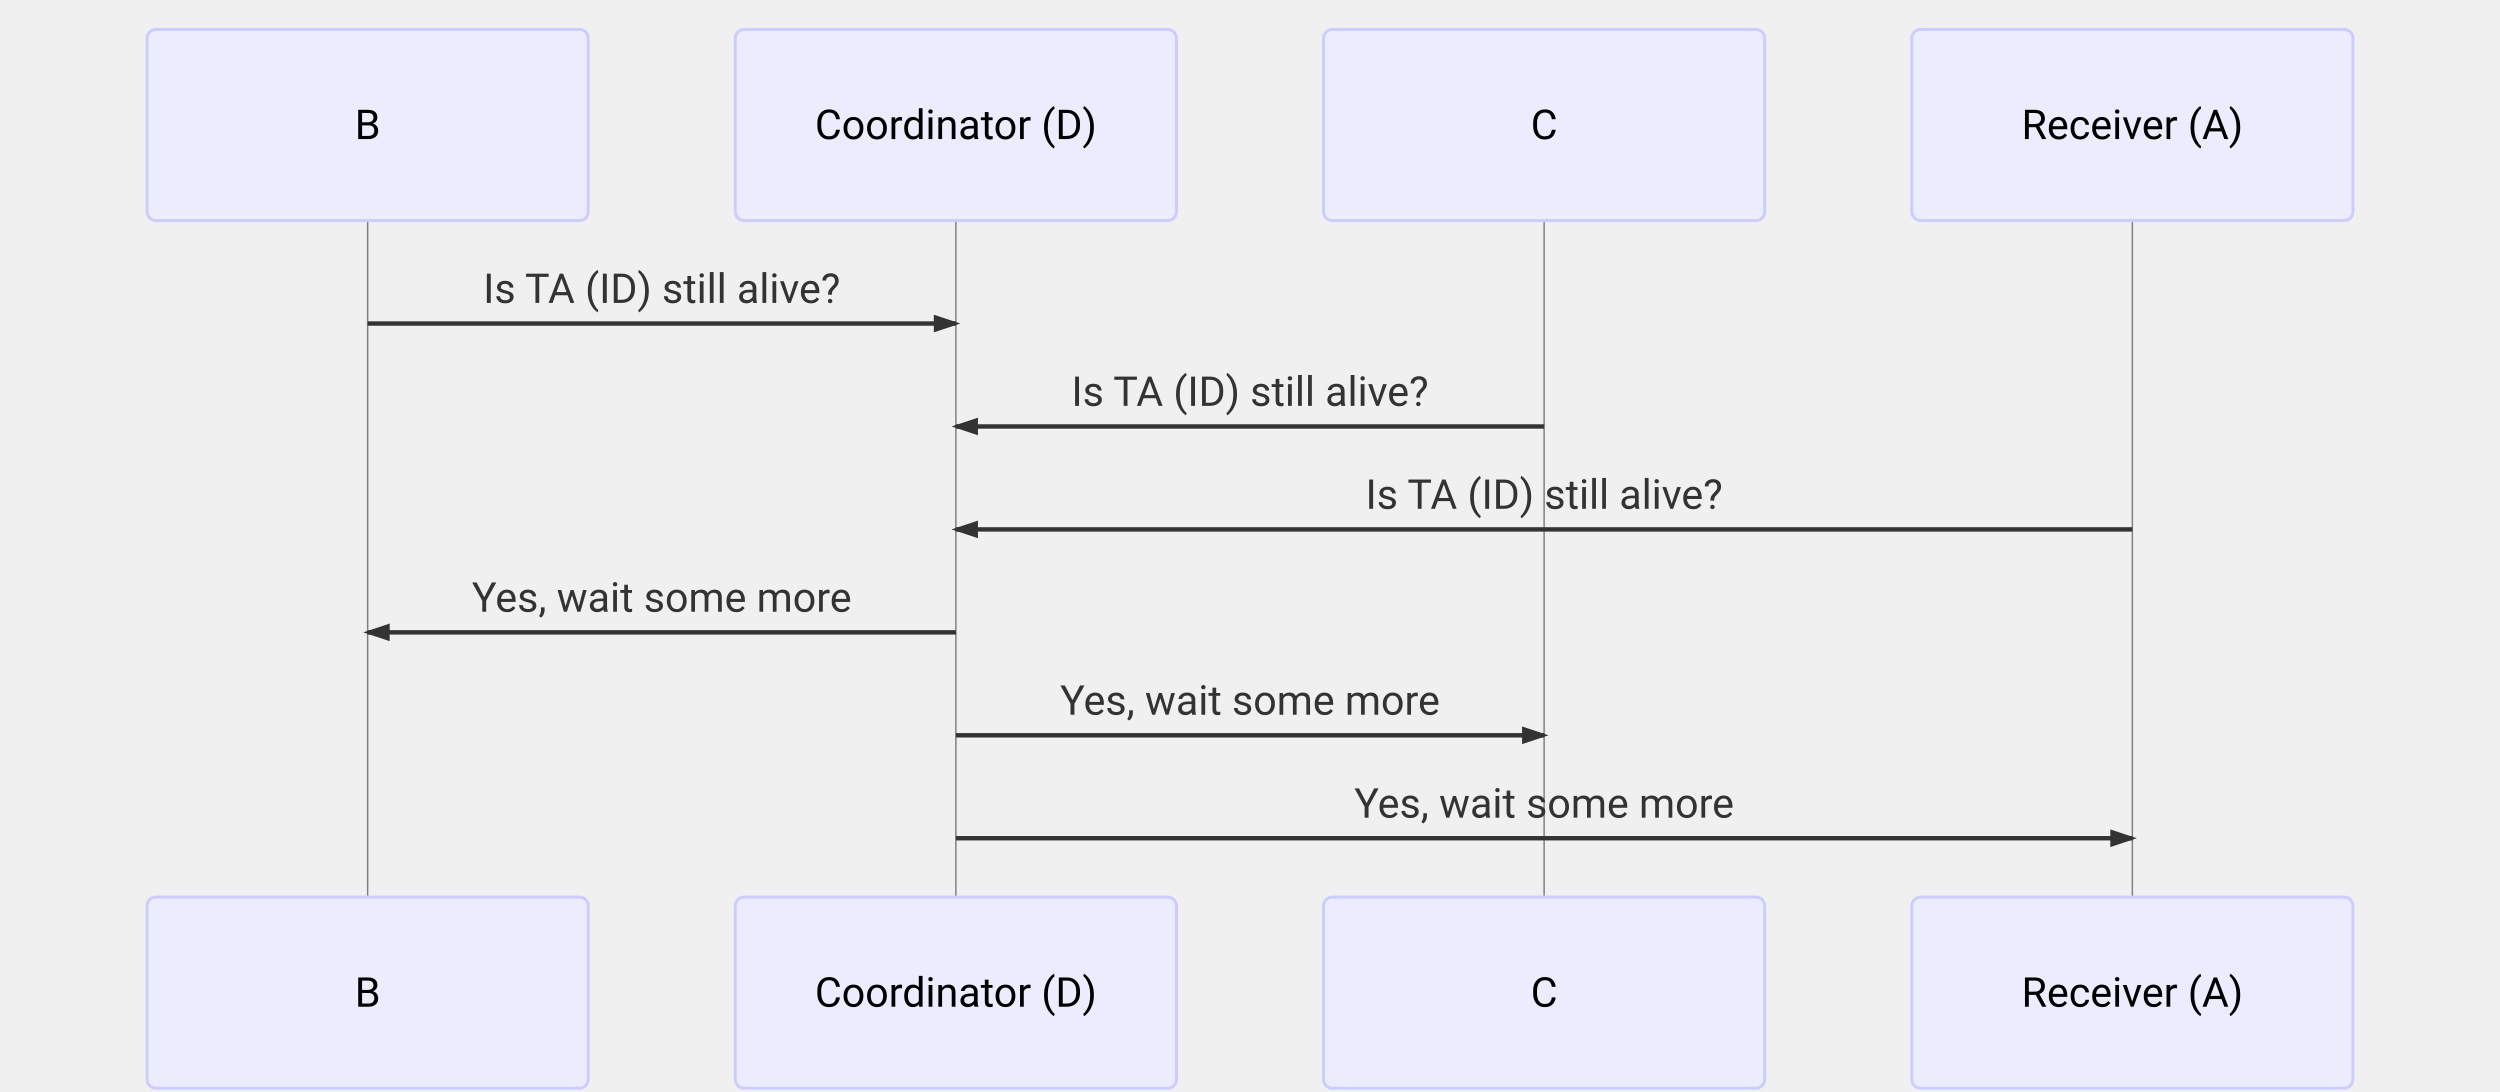
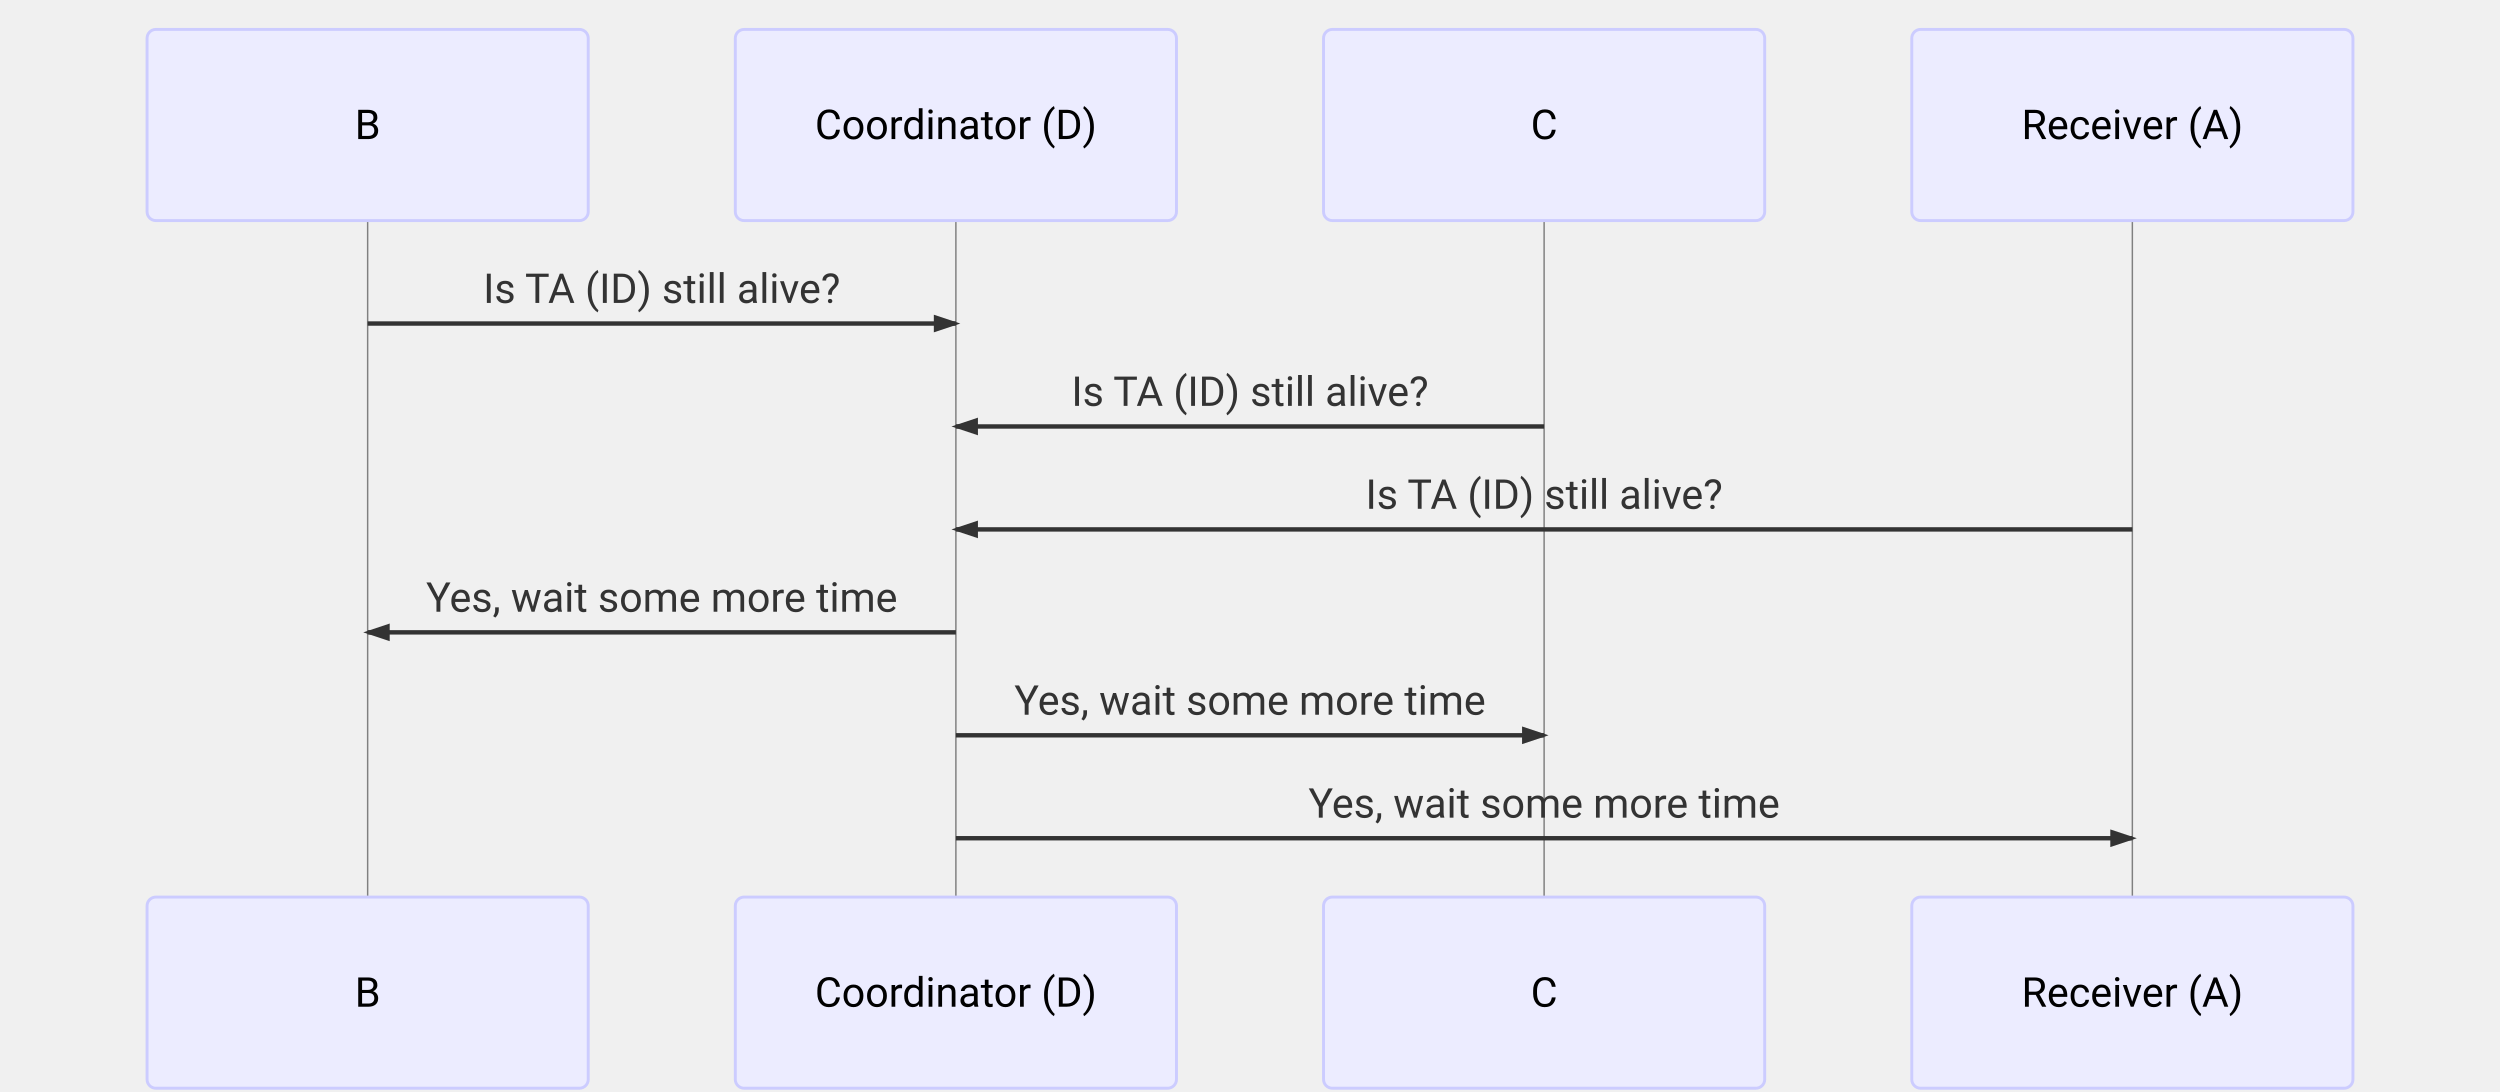
- <svg xmlns="http://www.w3.org/2000/svg" id="mermaid-1535382637664" width="100%" height="100%" style="max-width:850px;" viewBox="-50 -10 850 371">
+ <svg xmlns="http://www.w3.org/2000/svg" id="mermaid-1535525495131" width="100%" height="100%" style="max-width:850px;" viewBox="-50 -10 850 371">
  <style>


- #mermaid-1535382637664 .label {
+ #mermaid-1535525495131 .label {
  font-family: 'trebuchet ms', verdana, arial;
  color: #333; }

- #mermaid-1535382637664 .node rect,
- #mermaid-1535382637664 .node circle,
- #mermaid-1535382637664 .node ellipse,
- #mermaid-1535382637664 .node polygon {
+ #mermaid-1535525495131 .node rect,
+ #mermaid-1535525495131 .node circle,
+ #mermaid-1535525495131 .node ellipse,
+ #mermaid-1535525495131 .node polygon {
  fill: #ECECFF;
  stroke: #9370DB;
  stroke-width: 1px; }

- #mermaid-1535382637664 .node.clickable {
+ #mermaid-1535525495131 .node.clickable {
  cursor: pointer; }

- #mermaid-1535382637664 .arrowheadPath {
+ #mermaid-1535525495131 .arrowheadPath {
  fill: #333333; }

- #mermaid-1535382637664 .edgePath .path {
+ #mermaid-1535525495131 .edgePath .path {
  stroke: #333333;
  stroke-width: 1.5px; }

- #mermaid-1535382637664 .edgeLabel {
+ #mermaid-1535525495131 .edgeLabel {
  background-color: #e8e8e8; }

- #mermaid-1535382637664 .cluster rect {
+ #mermaid-1535525495131 .cluster rect {
  fill: #ffffde !important;
  stroke: #aaaa33 !important;
  stroke-width: 1px !important; }

- #mermaid-1535382637664 .cluster text {
-   fill: #333; }
- 
- #mermaid-1535382637664 div.mermaidTooltip {
+ #mermaid-1535525495131 .cluster text {
+   fill: #333; }
+ 
+ #mermaid-1535525495131 div.mermaidTooltip {
  position: absolute;
  text-align: center;
  max-width: 200px;
  padding: 2px;
  font-family: 'trebuchet ms', verdana, arial;
  font-size: 12px;
  background: #ffffde;
  border: 1px solid #aaaa33;
  border-radius: 2px;
  pointer-events: none;
  z-index: 100; }

- #mermaid-1535382637664 .actor {
+ #mermaid-1535525495131 .actor {
  stroke: #CCCCFF;
  fill: #ECECFF; }

- #mermaid-1535382637664 text.actor {
+ #mermaid-1535525495131 text.actor {
  fill: black;
  stroke: none; }

- #mermaid-1535382637664 .actor-line {
+ #mermaid-1535525495131 .actor-line {
  stroke: grey; }

- #mermaid-1535382637664 .messageLine0 {
+ #mermaid-1535525495131 .messageLine0 {
  stroke-width: 1.5;
  stroke-dasharray: '2 2';
  marker-end: 'url(#arrowhead)';
  stroke: #333; }

- #mermaid-1535382637664 .messageLine1 {
+ #mermaid-1535525495131 .messageLine1 {
  stroke-width: 1.5;
  stroke-dasharray: '2 2';
  stroke: #333; }

- #mermaid-1535382637664 #arrowhead {
-   fill: #333; }
- 
- #mermaid-1535382637664 #crosshead path {
+ #mermaid-1535525495131 #arrowhead {
+   fill: #333; }
+ 
+ #mermaid-1535525495131 #crosshead path {
  fill: #333 !important;
  stroke: #333 !important; }

- #mermaid-1535382637664 .messageText {
+ #mermaid-1535525495131 .messageText {
  fill: #333;
  stroke: none; }

- #mermaid-1535382637664 .labelBox {
+ #mermaid-1535525495131 .labelBox {
  stroke: #CCCCFF;
  fill: #ECECFF; }

- #mermaid-1535382637664 .labelText {
+ #mermaid-1535525495131 .labelText {
  fill: black;
  stroke: none; }

- #mermaid-1535382637664 .loopText {
+ #mermaid-1535525495131 .loopText {
  fill: black;
  stroke: none; }

- #mermaid-1535382637664 .loopLine {
+ #mermaid-1535525495131 .loopLine {
  stroke-width: 2;
  stroke-dasharray: '2 2';
  marker-end: 'url(#arrowhead)';
  stroke: #CCCCFF; }

- #mermaid-1535382637664 .note {
+ #mermaid-1535525495131 .note {
  stroke: #aaaa33;
  fill: #fff5ad; }

- #mermaid-1535382637664 .noteText {
+ #mermaid-1535525495131 .noteText {
  fill: black;
  stroke: none;
  font-family: 'trebuchet ms', verdana, arial;
  font-size: 14px; }


- #mermaid-1535382637664 .section {
+ #mermaid-1535525495131 .section {
  stroke: none;
  opacity: 0.2; }

- #mermaid-1535382637664 .section0 {
+ #mermaid-1535525495131 .section0 {
  fill: rgba(102, 102, 255, 0.49); }

- #mermaid-1535382637664 .section2 {
+ #mermaid-1535525495131 .section2 {
  fill: #fff400; }

- #mermaid-1535382637664 .section1,
- #mermaid-1535382637664 .section3 {
+ #mermaid-1535525495131 .section1,
+ #mermaid-1535525495131 .section3 {
  fill: white;
  opacity: 0.2; }

- #mermaid-1535382637664 .sectionTitle0 {
-   fill: #333; }
- 
- #mermaid-1535382637664 .sectionTitle1 {
-   fill: #333; }
- 
- #mermaid-1535382637664 .sectionTitle2 {
-   fill: #333; }
- 
- #mermaid-1535382637664 .sectionTitle3 {
-   fill: #333; }
- 
- #mermaid-1535382637664 .sectionTitle {
+ #mermaid-1535525495131 .sectionTitle0 {
+   fill: #333; }
+ 
+ #mermaid-1535525495131 .sectionTitle1 {
+   fill: #333; }
+ 
+ #mermaid-1535525495131 .sectionTitle2 {
+   fill: #333; }
+ 
+ #mermaid-1535525495131 .sectionTitle3 {
+   fill: #333; }
+ 
+ #mermaid-1535525495131 .sectionTitle {
  text-anchor: start;
  font-size: 11px;
  text-height: 14px; }


- #mermaid-1535382637664 .grid .tick {
+ #mermaid-1535525495131 .grid .tick {
  stroke: lightgrey;
  opacity: 0.3;
  shape-rendering: crispEdges; }

- #mermaid-1535382637664 .grid path {
+ #mermaid-1535525495131 .grid path {
  stroke-width: 0; }


- #mermaid-1535382637664 .today {
+ #mermaid-1535525495131 .today {
  fill: none;
  stroke: red;
  stroke-width: 2px; }



- #mermaid-1535382637664 .task {
+ #mermaid-1535525495131 .task {
  stroke-width: 2; }

- #mermaid-1535382637664 .taskText {
+ #mermaid-1535525495131 .taskText {
  text-anchor: middle;
  font-size: 11px; }

- #mermaid-1535382637664 .taskTextOutsideRight {
+ #mermaid-1535525495131 .taskTextOutsideRight {
  fill: black;
  text-anchor: start;
  font-size: 11px; }

- #mermaid-1535382637664 .taskTextOutsideLeft {
+ #mermaid-1535525495131 .taskTextOutsideLeft {
  fill: black;
  text-anchor: end;
  font-size: 11px; }


- #mermaid-1535382637664 .taskText0,
- #mermaid-1535382637664 .taskText1,
- #mermaid-1535382637664 .taskText2,
- #mermaid-1535382637664 .taskText3 {
+ #mermaid-1535525495131 .taskText0,
+ #mermaid-1535525495131 .taskText1,
+ #mermaid-1535525495131 .taskText2,
+ #mermaid-1535525495131 .taskText3 {
  fill: white; }

- #mermaid-1535382637664 .task0,
- #mermaid-1535382637664 .task1,
- #mermaid-1535382637664 .task2,
- #mermaid-1535382637664 .task3 {
+ #mermaid-1535525495131 .task0,
+ #mermaid-1535525495131 .task1,
+ #mermaid-1535525495131 .task2,
+ #mermaid-1535525495131 .task3 {
  fill: #8a90dd;
  stroke: #534fbc; }

- #mermaid-1535382637664 .taskTextOutside0,
- #mermaid-1535382637664 .taskTextOutside2 {
+ #mermaid-1535525495131 .taskTextOutside0,
+ #mermaid-1535525495131 .taskTextOutside2 {
  fill: black; }

- #mermaid-1535382637664 .taskTextOutside1,
- #mermaid-1535382637664 .taskTextOutside3 {
+ #mermaid-1535525495131 .taskTextOutside1,
+ #mermaid-1535525495131 .taskTextOutside3 {
  fill: black; }


- #mermaid-1535382637664 .active0,
- #mermaid-1535382637664 .active1,
- #mermaid-1535382637664 .active2,
- #mermaid-1535382637664 .active3 {
+ #mermaid-1535525495131 .active0,
+ #mermaid-1535525495131 .active1,
+ #mermaid-1535525495131 .active2,
+ #mermaid-1535525495131 .active3 {
  fill: #bfc7ff;
  stroke: #534fbc; }

- #mermaid-1535382637664 .activeText0,
- #mermaid-1535382637664 .activeText1,
- #mermaid-1535382637664 .activeText2,
- #mermaid-1535382637664 .activeText3 {
+ #mermaid-1535525495131 .activeText0,
+ #mermaid-1535525495131 .activeText1,
+ #mermaid-1535525495131 .activeText2,
+ #mermaid-1535525495131 .activeText3 {
  fill: black !important; }


- #mermaid-1535382637664 .done0,
- #mermaid-1535382637664 .done1,
- #mermaid-1535382637664 .done2,
- #mermaid-1535382637664 .done3 {
+ #mermaid-1535525495131 .done0,
+ #mermaid-1535525495131 .done1,
+ #mermaid-1535525495131 .done2,
+ #mermaid-1535525495131 .done3 {
  stroke: grey;
  fill: lightgrey;
  stroke-width: 2; }

- #mermaid-1535382637664 .doneText0,
- #mermaid-1535382637664 .doneText1,
- #mermaid-1535382637664 .doneText2,
- #mermaid-1535382637664 .doneText3 {
+ #mermaid-1535525495131 .doneText0,
+ #mermaid-1535525495131 .doneText1,
+ #mermaid-1535525495131 .doneText2,
+ #mermaid-1535525495131 .doneText3 {
  fill: black !important; }


- #mermaid-1535382637664 .crit0,
- #mermaid-1535382637664 .crit1,
- #mermaid-1535382637664 .crit2,
- #mermaid-1535382637664 .crit3 {
+ #mermaid-1535525495131 .crit0,
+ #mermaid-1535525495131 .crit1,
+ #mermaid-1535525495131 .crit2,
+ #mermaid-1535525495131 .crit3 {
  stroke: #ff8888;
  fill: red;
  stroke-width: 2; }

- #mermaid-1535382637664 .activeCrit0,
- #mermaid-1535382637664 .activeCrit1,
- #mermaid-1535382637664 .activeCrit2,
- #mermaid-1535382637664 .activeCrit3 {
+ #mermaid-1535525495131 .activeCrit0,
+ #mermaid-1535525495131 .activeCrit1,
+ #mermaid-1535525495131 .activeCrit2,
+ #mermaid-1535525495131 .activeCrit3 {
  stroke: #ff8888;
  fill: #bfc7ff;
  stroke-width: 2; }

- #mermaid-1535382637664 .doneCrit0,
- #mermaid-1535382637664 .doneCrit1,
- #mermaid-1535382637664 .doneCrit2,
- #mermaid-1535382637664 .doneCrit3 {
+ #mermaid-1535525495131 .doneCrit0,
+ #mermaid-1535525495131 .doneCrit1,
+ #mermaid-1535525495131 .doneCrit2,
+ #mermaid-1535525495131 .doneCrit3 {
  stroke: #ff8888;
  fill: lightgrey;
  stroke-width: 2;
  cursor: pointer;
  shape-rendering: crispEdges; }

- #mermaid-1535382637664 .doneCritText0,
- #mermaid-1535382637664 .doneCritText1,
- #mermaid-1535382637664 .doneCritText2,
- #mermaid-1535382637664 .doneCritText3 {
+ #mermaid-1535525495131 .doneCritText0,
+ #mermaid-1535525495131 .doneCritText1,
+ #mermaid-1535525495131 .doneCritText2,
+ #mermaid-1535525495131 .doneCritText3 {
  fill: black !important; }

- #mermaid-1535382637664 .activeCritText0,
- #mermaid-1535382637664 .activeCritText1,
- #mermaid-1535382637664 .activeCritText2,
- #mermaid-1535382637664 .activeCritText3 {
+ #mermaid-1535525495131 .activeCritText0,
+ #mermaid-1535525495131 .activeCritText1,
+ #mermaid-1535525495131 .activeCritText2,
+ #mermaid-1535525495131 .activeCritText3 {
  fill: black !important; }

- #mermaid-1535382637664 .titleText {
+ #mermaid-1535525495131 .titleText {
  text-anchor: middle;
  font-size: 18px;
  fill: black; }

- #mermaid-1535382637664 g.classGroup text {
+ #mermaid-1535525495131 g.classGroup text {
  fill: #9370DB;
  stroke: none;
  font-family: 'trebuchet ms', verdana, arial;
  font-size: 10px; }

- #mermaid-1535382637664 g.classGroup rect {
+ #mermaid-1535525495131 g.classGroup rect {
  fill: #ECECFF;
  stroke: #9370DB; }

- #mermaid-1535382637664 g.classGroup line {
-   stroke: #9370DB;
-   stroke-width: 1; }
- 
- #mermaid-1535382637664 .classLabel .box {
+ #mermaid-1535525495131 g.classGroup line {
+   stroke: #9370DB;
+   stroke-width: 1; }
+ 
+ #mermaid-1535525495131 .classLabel .box {
  stroke: none;
  stroke-width: 0;
  fill: #ECECFF;
  opacity: 0.5; }

- #mermaid-1535382637664 .classLabel .label {
+ #mermaid-1535525495131 .classLabel .label {
  fill: #9370DB;
  font-size: 10px; }

- #mermaid-1535382637664 .relation {
+ #mermaid-1535525495131 .relation {
  stroke: #9370DB;
  stroke-width: 1;
  fill: none; }

- #mermaid-1535382637664 #compositionStart {
-   fill: #9370DB;
-   stroke: #9370DB;
-   stroke-width: 1; }
- 
- #mermaid-1535382637664 #compositionEnd {
-   fill: #9370DB;
-   stroke: #9370DB;
-   stroke-width: 1; }
- 
- #mermaid-1535382637664 #aggregationStart {
+ #mermaid-1535525495131 #compositionStart {
+   fill: #9370DB;
+   stroke: #9370DB;
+   stroke-width: 1; }
+ 
+ #mermaid-1535525495131 #compositionEnd {
+   fill: #9370DB;
+   stroke: #9370DB;
+   stroke-width: 1; }
+ 
+ #mermaid-1535525495131 #aggregationStart {
  fill: #ECECFF;
  stroke: #9370DB;
  stroke-width: 1; }

- #mermaid-1535382637664 #aggregationEnd {
+ #mermaid-1535525495131 #aggregationEnd {
  fill: #ECECFF;
  stroke: #9370DB;
  stroke-width: 1; }

- #mermaid-1535382637664 #dependencyStart {
-   fill: #9370DB;
-   stroke: #9370DB;
-   stroke-width: 1; }
- 
- #mermaid-1535382637664 #dependencyEnd {
-   fill: #9370DB;
-   stroke: #9370DB;
-   stroke-width: 1; }
- 
- #mermaid-1535382637664 #extensionStart {
-   fill: #9370DB;
-   stroke: #9370DB;
-   stroke-width: 1; }
- 
- #mermaid-1535382637664 #extensionEnd {
-   fill: #9370DB;
-   stroke: #9370DB;
-   stroke-width: 1; }
- 
- #mermaid-1535382637664 .commit-id,
- #mermaid-1535382637664 .commit-msg,
- #mermaid-1535382637664 .branch-label {
+ #mermaid-1535525495131 #dependencyStart {
+   fill: #9370DB;
+   stroke: #9370DB;
+   stroke-width: 1; }
+ 
+ #mermaid-1535525495131 #dependencyEnd {
+   fill: #9370DB;
+   stroke: #9370DB;
+   stroke-width: 1; }
+ 
+ #mermaid-1535525495131 #extensionStart {
+   fill: #9370DB;
+   stroke: #9370DB;
+   stroke-width: 1; }
+ 
+ #mermaid-1535525495131 #extensionEnd {
+   fill: #9370DB;
+   stroke: #9370DB;
+   stroke-width: 1; }
+ 
+ #mermaid-1535525495131 .commit-id,
+ #mermaid-1535525495131 .commit-msg,
+ #mermaid-1535525495131 .branch-label {
  fill: lightgrey;
  color: lightgrey; }
</style>
-   <style>#mermaid-1535382637664 {
+   <style>#mermaid-1535525495131 {
    color: rgba(0, 0, 0, 0.65);
    font: normal normal 400 normal 14px / 21px "Monospaced Number", "Chinese Quote", -apple-system, BlinkMacSystemFont, "Segoe UI", Roboto, "PingFang SC", "Hiragino Sans GB", "Microsoft YaHei", "Helvetica Neue", Helvetica, Arial, sans-serif;
  }</style>
  <g />
  <g>
-     <line id="actor4" x1="75" y1="5" x2="75" y2="360" class="actor-line" stroke-width="0.5px" stroke="#999" />
+     <line id="actor0" x1="75" y1="5" x2="75" y2="360" class="actor-line" stroke-width="0.5px" stroke="#999" />
    <rect x="0" y="0" fill="#eaeaea" stroke="#666" width="150" height="65" rx="3" ry="3" class="actor" />
    <text x="75" y="32.5" dominant-baseline="central" alignment-baseline="central" class="actor" style="text-anchor: middle;">
      <tspan x="75" dy="0">B</tspan>
    </text>
  </g>
  <g>
-     <line id="actor5" x1="275" y1="5" x2="275" y2="360" class="actor-line" stroke-width="0.5px" stroke="#999" />
+     <line id="actor1" x1="275" y1="5" x2="275" y2="360" class="actor-line" stroke-width="0.5px" stroke="#999" />
    <rect x="200" y="0" fill="#eaeaea" stroke="#666" width="150" height="65" rx="3" ry="3" class="actor" />
    <text x="275" y="32.5" dominant-baseline="central" alignment-baseline="central" class="actor" style="text-anchor: middle;">
      <tspan x="275" dy="0">Coordinator (D)</tspan>
    </text>
  </g>
  <g>
-     <line id="actor6" x1="475" y1="5" x2="475" y2="360" class="actor-line" stroke-width="0.5px" stroke="#999" />
+     <line id="actor2" x1="475" y1="5" x2="475" y2="360" class="actor-line" stroke-width="0.5px" stroke="#999" />
    <rect x="400" y="0" fill="#eaeaea" stroke="#666" width="150" height="65" rx="3" ry="3" class="actor" />
    <text x="475" y="32.5" dominant-baseline="central" alignment-baseline="central" class="actor" style="text-anchor: middle;">
      <tspan x="475" dy="0">C</tspan>
    </text>
  </g>
  <g>
-     <line id="actor7" x1="675" y1="5" x2="675" y2="360" class="actor-line" stroke-width="0.5px" stroke="#999" />
+     <line id="actor3" x1="675" y1="5" x2="675" y2="360" class="actor-line" stroke-width="0.5px" stroke="#999" />
    <rect x="600" y="0" fill="#eaeaea" stroke="#666" width="150" height="65" rx="3" ry="3" class="actor" />
    <text x="675" y="32.5" dominant-baseline="central" alignment-baseline="central" class="actor" style="text-anchor: middle;">
      <tspan x="675" dy="0">Receiver (A)</tspan>
    </text>
  </g>
  <defs>
    <marker id="arrowhead" refX="5" refY="2" markerWidth="6" markerHeight="4" orient="auto">
      <path d="M 0,0 V 4 L6,2 Z" />
    </marker>
  </defs>
  <defs>
    <marker id="crosshead" markerWidth="15" markerHeight="8" orient="auto" refX="16" refY="4">
      <path fill="black" stroke="#000000" stroke-width="1px" d="M 9,2 V 6 L16,4 Z" style="stroke-dasharray: 0, 0;" />
      <path fill="none" stroke="#000000" stroke-width="1px" d="M 0,1 L 6,7 M 6,1 L 0,7" style="stroke-dasharray: 0, 0;" />
    </marker>
  </defs>
  <g>
    <text x="175" y="93" class="messageText" style="text-anchor: middle;">Is TA (ID) still alive?</text>
    <line x1="75" y1="100" x2="275" y2="100" class="messageLine0" stroke-width="2" stroke="black" marker-end="url(#arrowhead)" style="fill: none;" />
  </g>
  <g>
    <text x="375" y="128" class="messageText" style="text-anchor: middle;">Is TA (ID) still alive?</text>
    <line x1="475" y1="135" x2="275" y2="135" class="messageLine0" stroke-width="2" stroke="black" marker-end="url(#arrowhead)" style="fill: none;" />
  </g>
  <g>
    <text x="475" y="163" class="messageText" style="text-anchor: middle;">Is TA (ID) still alive?</text>
    <line x1="675" y1="170" x2="275" y2="170" class="messageLine0" stroke-width="2" stroke="black" marker-end="url(#arrowhead)" style="fill: none;" />
  </g>
  <g>
-     <text x="175" y="198" class="messageText" style="text-anchor: middle;">Yes, wait some more</text>
+     <text x="175" y="198" class="messageText" style="text-anchor: middle;">Yes, wait some more time</text>
    <line x1="275" y1="205" x2="75" y2="205" class="messageLine0" stroke-width="2" stroke="black" marker-end="url(#arrowhead)" style="fill: none;" />
  </g>
  <g>
-     <text x="375" y="233" class="messageText" style="text-anchor: middle;">Yes, wait some more</text>
+     <text x="375" y="233" class="messageText" style="text-anchor: middle;">Yes, wait some more time</text>
    <line x1="275" y1="240" x2="475" y2="240" class="messageLine0" stroke-width="2" stroke="black" marker-end="url(#arrowhead)" style="fill: none;" />
  </g>
  <g>
-     <text x="475" y="268" class="messageText" style="text-anchor: middle;">Yes, wait some more</text>
+     <text x="475" y="268" class="messageText" style="text-anchor: middle;">Yes, wait some more time</text>
    <line x1="275" y1="275" x2="675" y2="275" class="messageLine0" stroke-width="2" stroke="black" marker-end="url(#arrowhead)" style="fill: none;" />
  </g>
  <g>
    <rect x="0" y="295" fill="#eaeaea" stroke="#666" width="150" height="65" rx="3" ry="3" class="actor" />
    <text x="75" y="327.5" dominant-baseline="central" alignment-baseline="central" class="actor" style="text-anchor: middle;">
      <tspan x="75" dy="0">B</tspan>
    </text>
  </g>
  <g>
    <rect x="200" y="295" fill="#eaeaea" stroke="#666" width="150" height="65" rx="3" ry="3" class="actor" />
    <text x="275" y="327.5" dominant-baseline="central" alignment-baseline="central" class="actor" style="text-anchor: middle;">
      <tspan x="275" dy="0">Coordinator (D)</tspan>
    </text>
  </g>
  <g>
    <rect x="400" y="295" fill="#eaeaea" stroke="#666" width="150" height="65" rx="3" ry="3" class="actor" />
    <text x="475" y="327.5" dominant-baseline="central" alignment-baseline="central" class="actor" style="text-anchor: middle;">
      <tspan x="475" dy="0">C</tspan>
    </text>
  </g>
  <g>
    <rect x="600" y="295" fill="#eaeaea" stroke="#666" width="150" height="65" rx="3" ry="3" class="actor" />
    <text x="675" y="327.5" dominant-baseline="central" alignment-baseline="central" class="actor" style="text-anchor: middle;">
      <tspan x="675" dy="0">Receiver (A)</tspan>
    </text>
  </g>
</svg>
